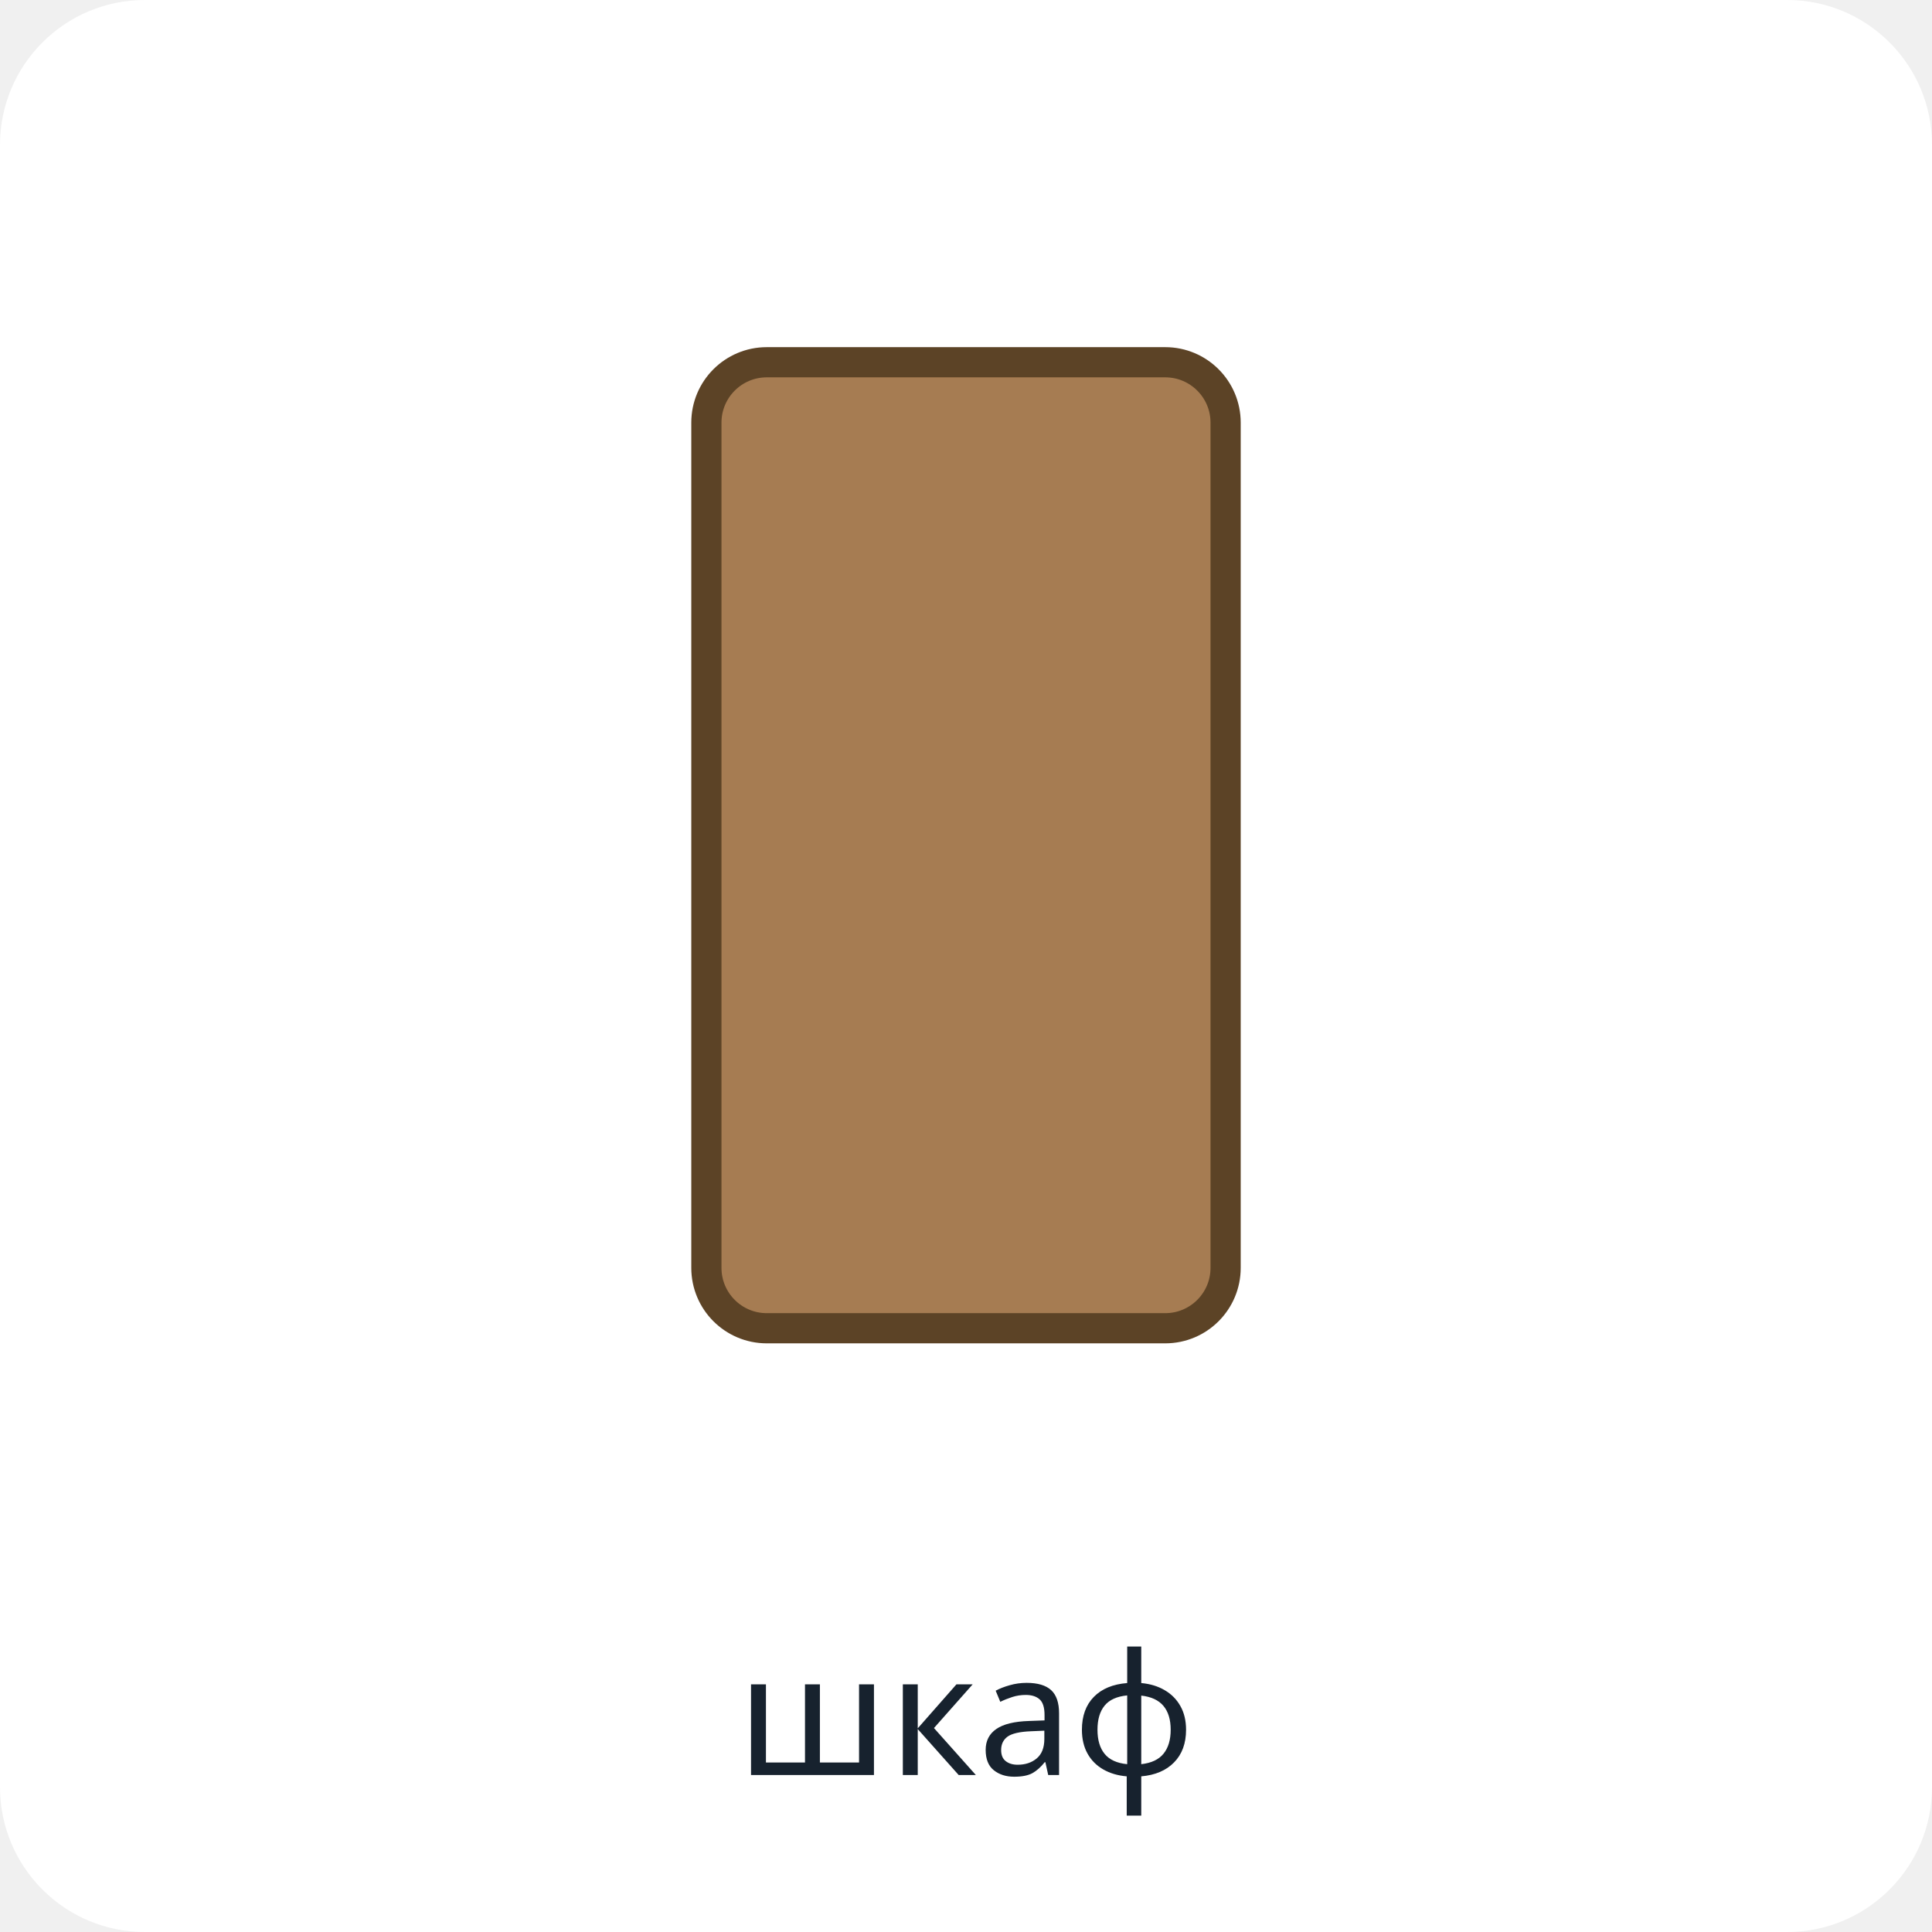
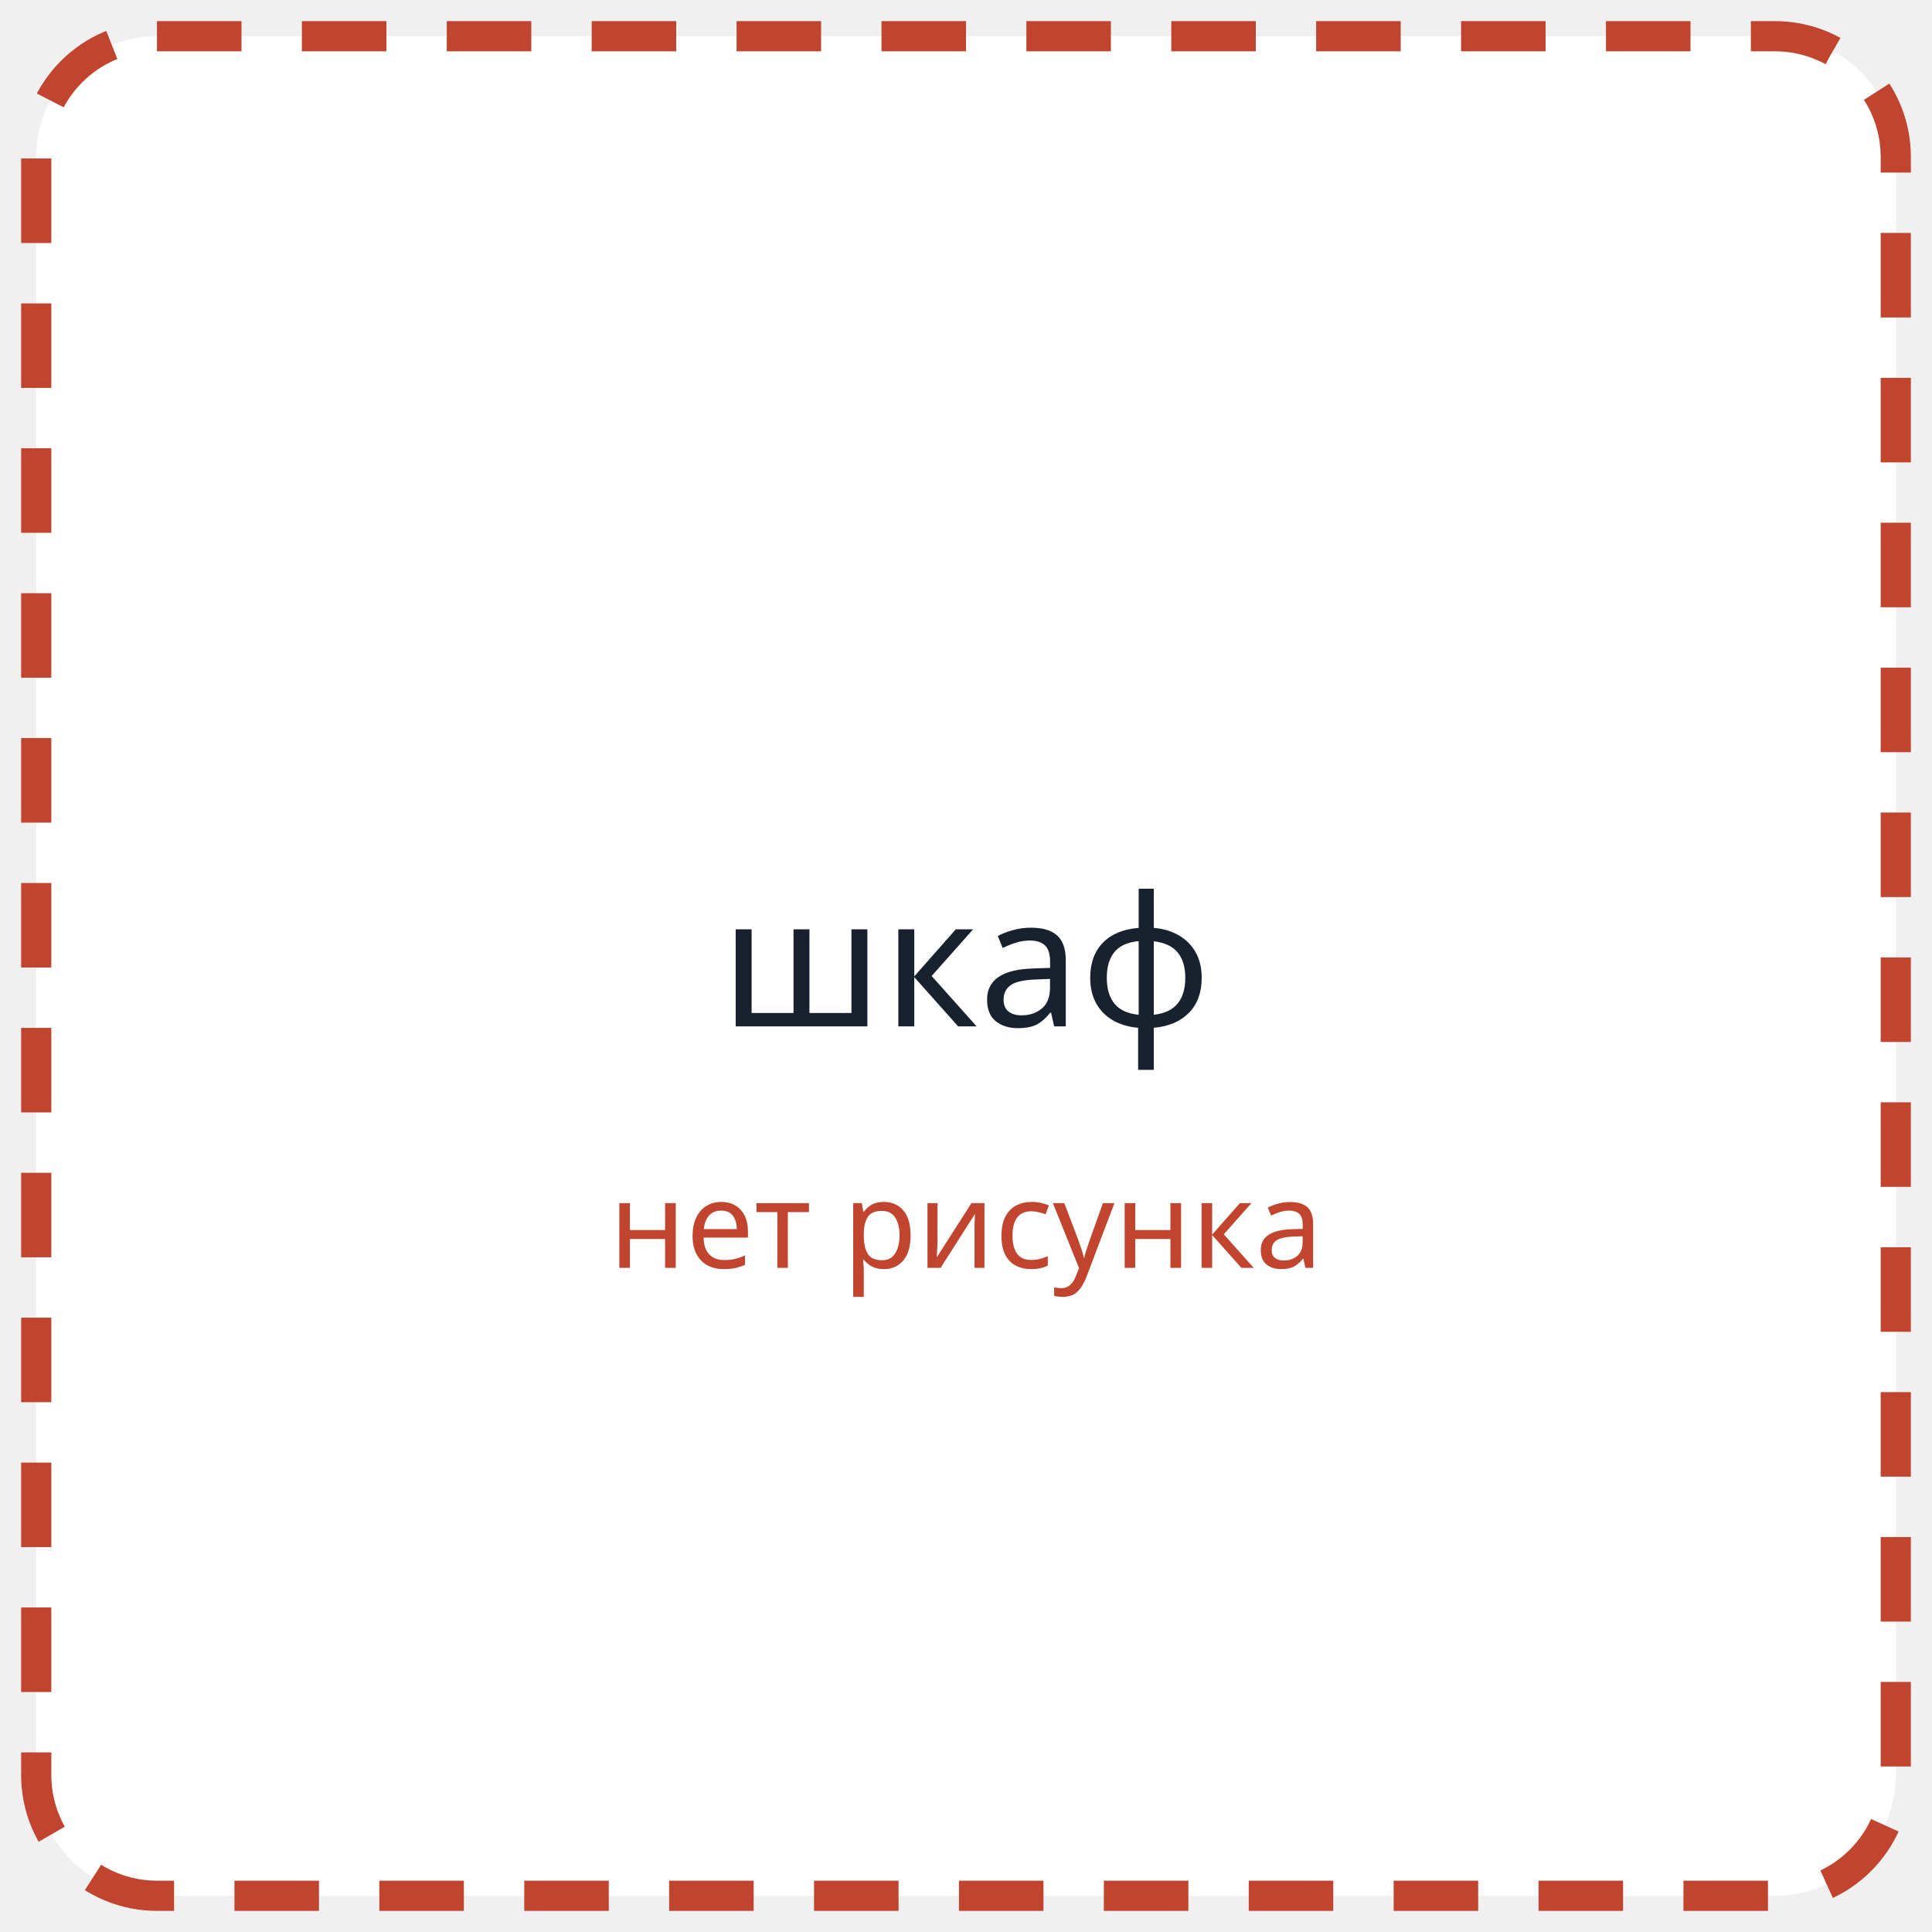
<svg xmlns="http://www.w3.org/2000/svg" viewBox="0 0 320 320" width="320" height="320">
-   <rect width="320" height="320" rx="24" fill="#ffffff" />
-   <rect x="117" y="60" width="86" height="160" rx="10" fill="#a67c52" stroke="#5c4326" stroke-width="5" />
-   <text x="160" y="294" text-anchor="middle" font-family="system-ui, sans-serif" font-size="28" fill="#17222e">шкаф</text>
+   <rect x="6" y="6" width="308" height="308" rx="20" fill="#ffffff" stroke="#c0442e" stroke-width="5" stroke-dasharray="14 10" />
+   <text x="160" y="170" text-anchor="middle" font-family="system-ui, sans-serif" font-size="30" fill="#17222e">шкаф</text>
+   <text x="160" y="210" text-anchor="middle" font-family="system-ui, sans-serif" font-size="20" fill="#c0442e">нет рисунка</text>
</svg>
